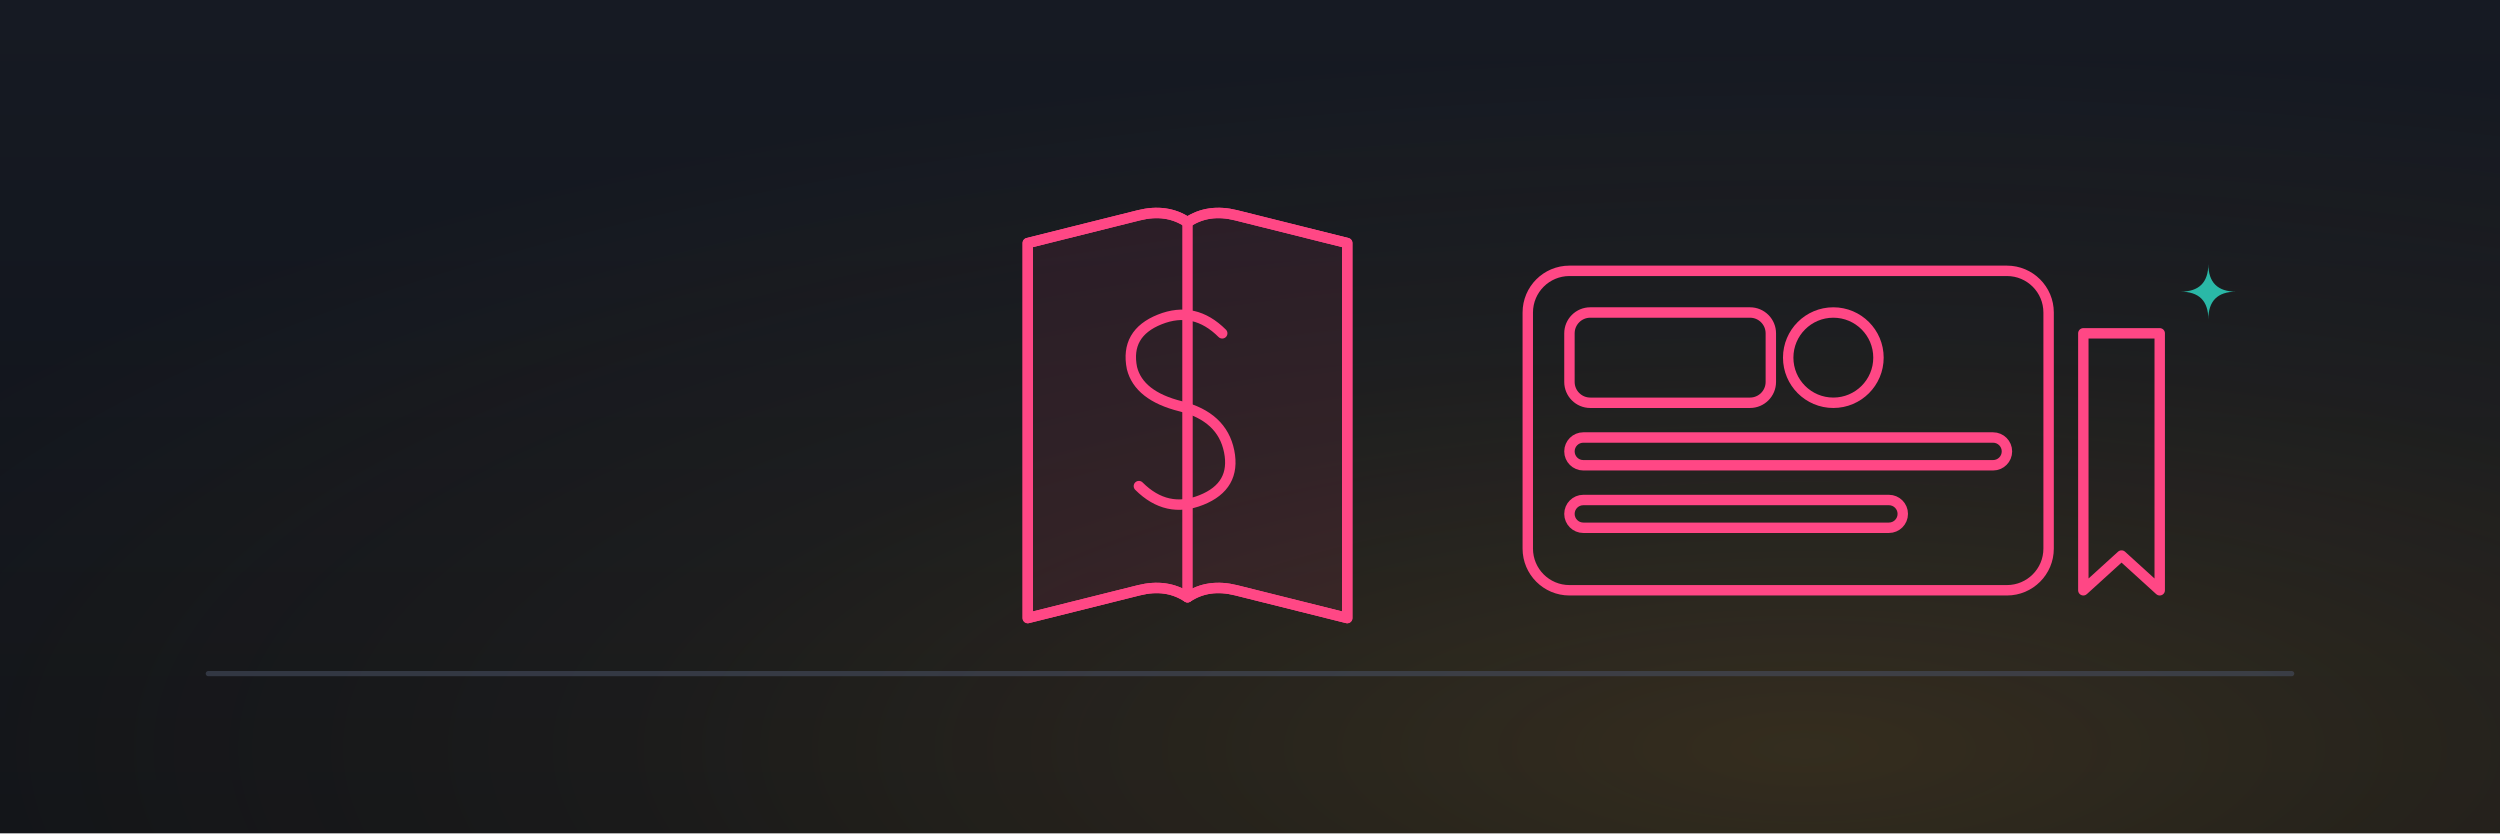
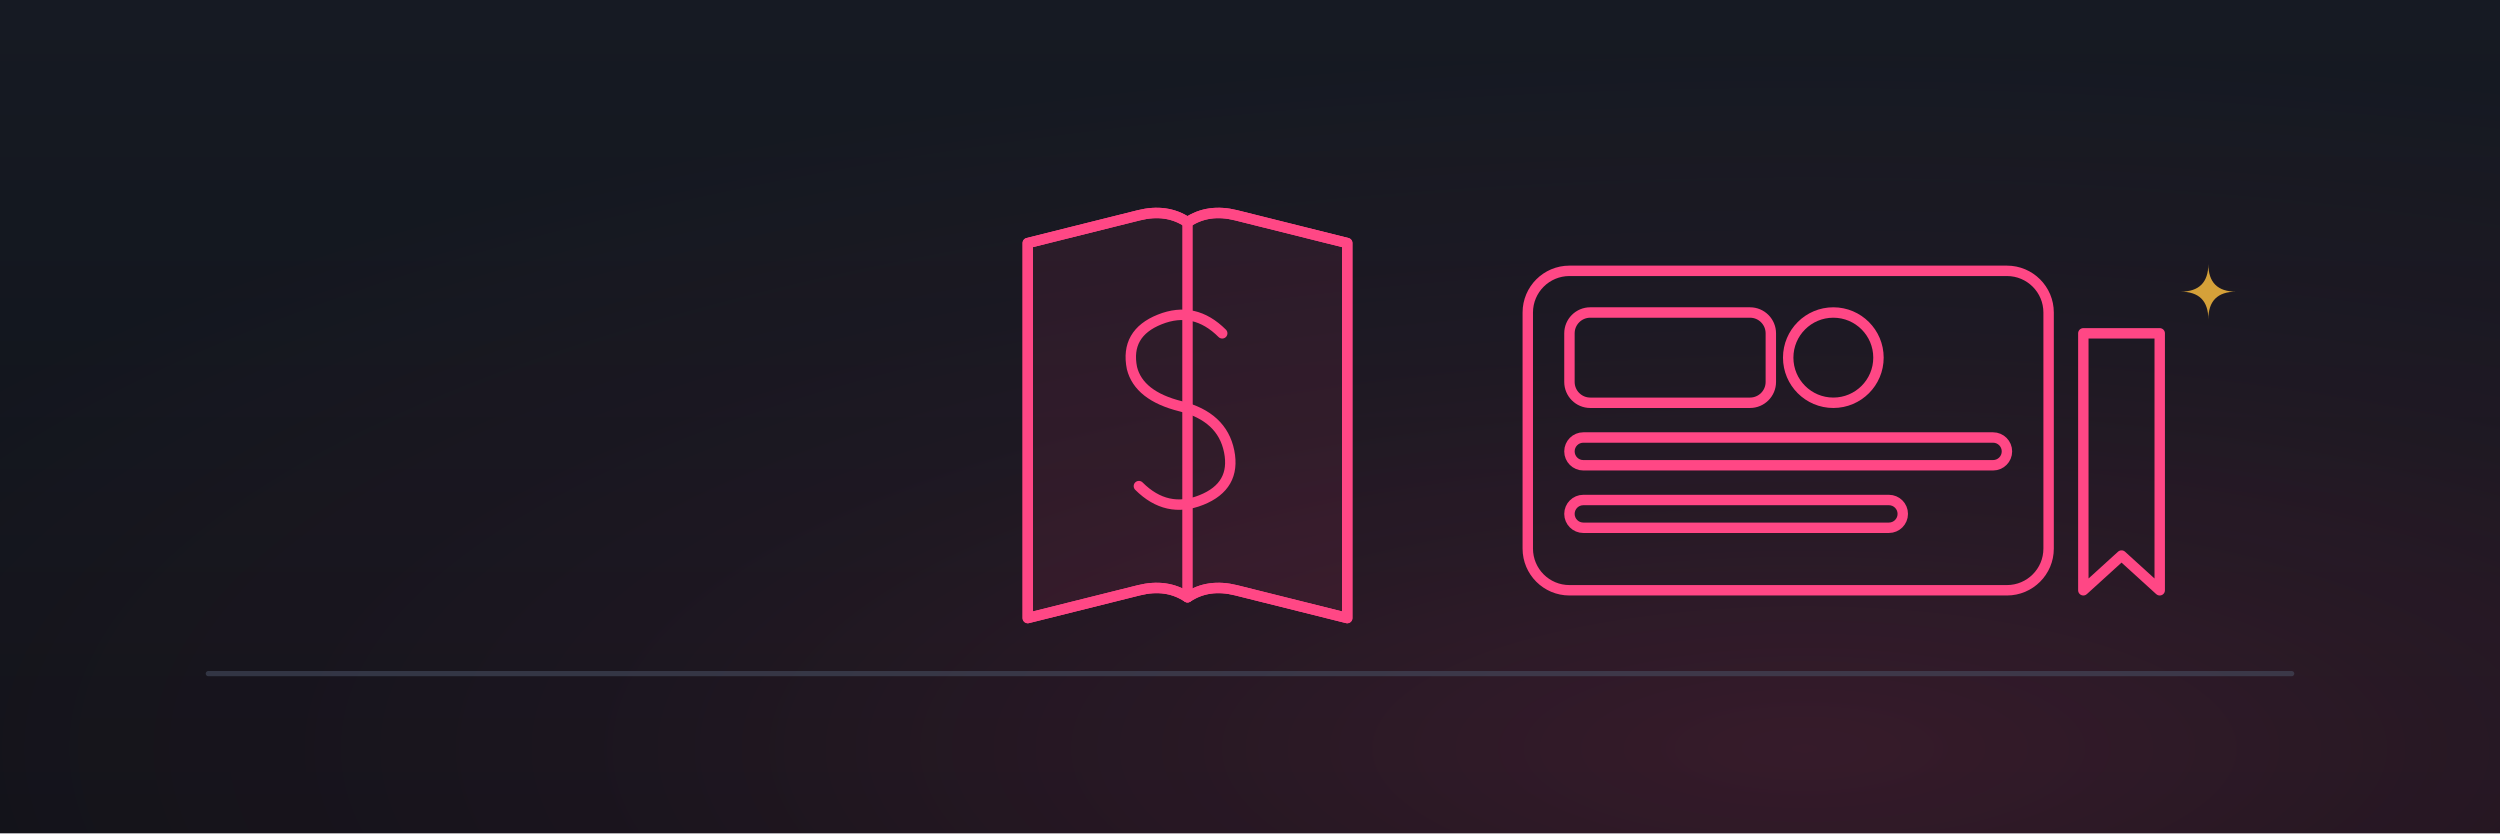
<svg xmlns="http://www.w3.org/2000/svg" width="720" height="240" viewBox="0 0 720 240" role="img">
  <defs>
    <linearGradient id="bg" x1="0" y1="0" x2="0" y2="1">
      <stop offset="0" stop-color="#161A23" />
      <stop offset="1" stop-color="#0F1218" />
    </linearGradient>
-     <radialGradient id="g-F5B83D" cx="0.72" cy="0.9" r="0.85">
-       <stop offset="0" stop-color="#F5B83D" stop-opacity="0.16" />
-       <stop offset="0.55" stop-color="#F5B83D" stop-opacity="0.05" />
-       <stop offset="1" stop-color="#F5B83D" stop-opacity="0" />
+     <radialGradient id="g-FF4785" cx="0.72" cy="0.9" r="0.85">
+       <stop offset="0" stop-color="#FF4785" stop-opacity="0.16" />
+       <stop offset="0.55" stop-color="#FF4785" stop-opacity="0.05" />
+       <stop offset="1" stop-color="#FF4785" stop-opacity="0" />
    </radialGradient>
  </defs>
  <rect width="720" height="240" fill="url(#bg)" />
-   <rect width="720" height="240" fill="url(#g-F5B83D)" />
+   <rect width="720" height="240" fill="url(#g-FF4785)" />
  <path d="M60 194 H 660" stroke="#4A5164" stroke-opacity="0.55" stroke-width="1.5" stroke-linecap="round" />
-   <g fill="none" stroke="#F5B83D" stroke-width="3" stroke-linecap="round" stroke-linejoin="round">
+   <g fill="none" stroke="#FF4785" stroke-width="3" stroke-linecap="round" stroke-linejoin="round">
    <g fill="none" stroke="#FF4785" stroke-width="3" stroke-opacity="1.0" stroke-linecap="round" stroke-linejoin="round">
      <path d="M 342 64 Q 336 60 328 62 L 296 70 L 296 178 L 328 170 Q 336 168 342 172 Q 348 168 356 170 L 388 178 L 388 70 L 356 62 Q 348 60 342 64 Z" />
      <line x1="342" y1="64" x2="342" y2="172" />
      <path d="M 352 96 Q 344 88 334 92 Q 324 96 326 106 Q 328 114 340 117 Q 352 120 354 130 Q 356 140 346 144 Q 336 148 328 140" />
      <path d="M 342 64 Q 336 60 328 62 L 296 70 L 296 178 L 328 170 Q 336 168 342 172 Q 348 168 356 170 L 388 178 L 388 70 L 356 62 Q 348 60 342 64 Z" fill="#FF4785" fill-opacity="0.08" />
      <rect x="440" y="78" width="150" height="92" rx="12" />
      <rect x="452" y="90" width="58" height="26" rx="6" />
      <circle cx="528" cy="103" r="13" />
      <rect x="452" y="126" width="126" height="8" rx="4" />
      <rect x="452" y="144" width="96" height="8" rx="4" />
      <path d="M 600 96 L 622 96 L 622 170 L 611 160 L 600 170 Z" />
    </g>
  </g>
-   <path d="M 636 76 Q 636 84 644 84 Q 636 84 636 92 Q 636 84 628 84 Q 636 84 636 76" fill="#2DD4BF" fill-opacity="0.85" stroke="none" />
+   <path d="M 636 76 Q 636 84 644 84 Q 636 84 636 92 Q 636 84 628 84 Q 636 84 636 76" fill="#F5B83D" fill-opacity="0.85" stroke="none" />
</svg>
